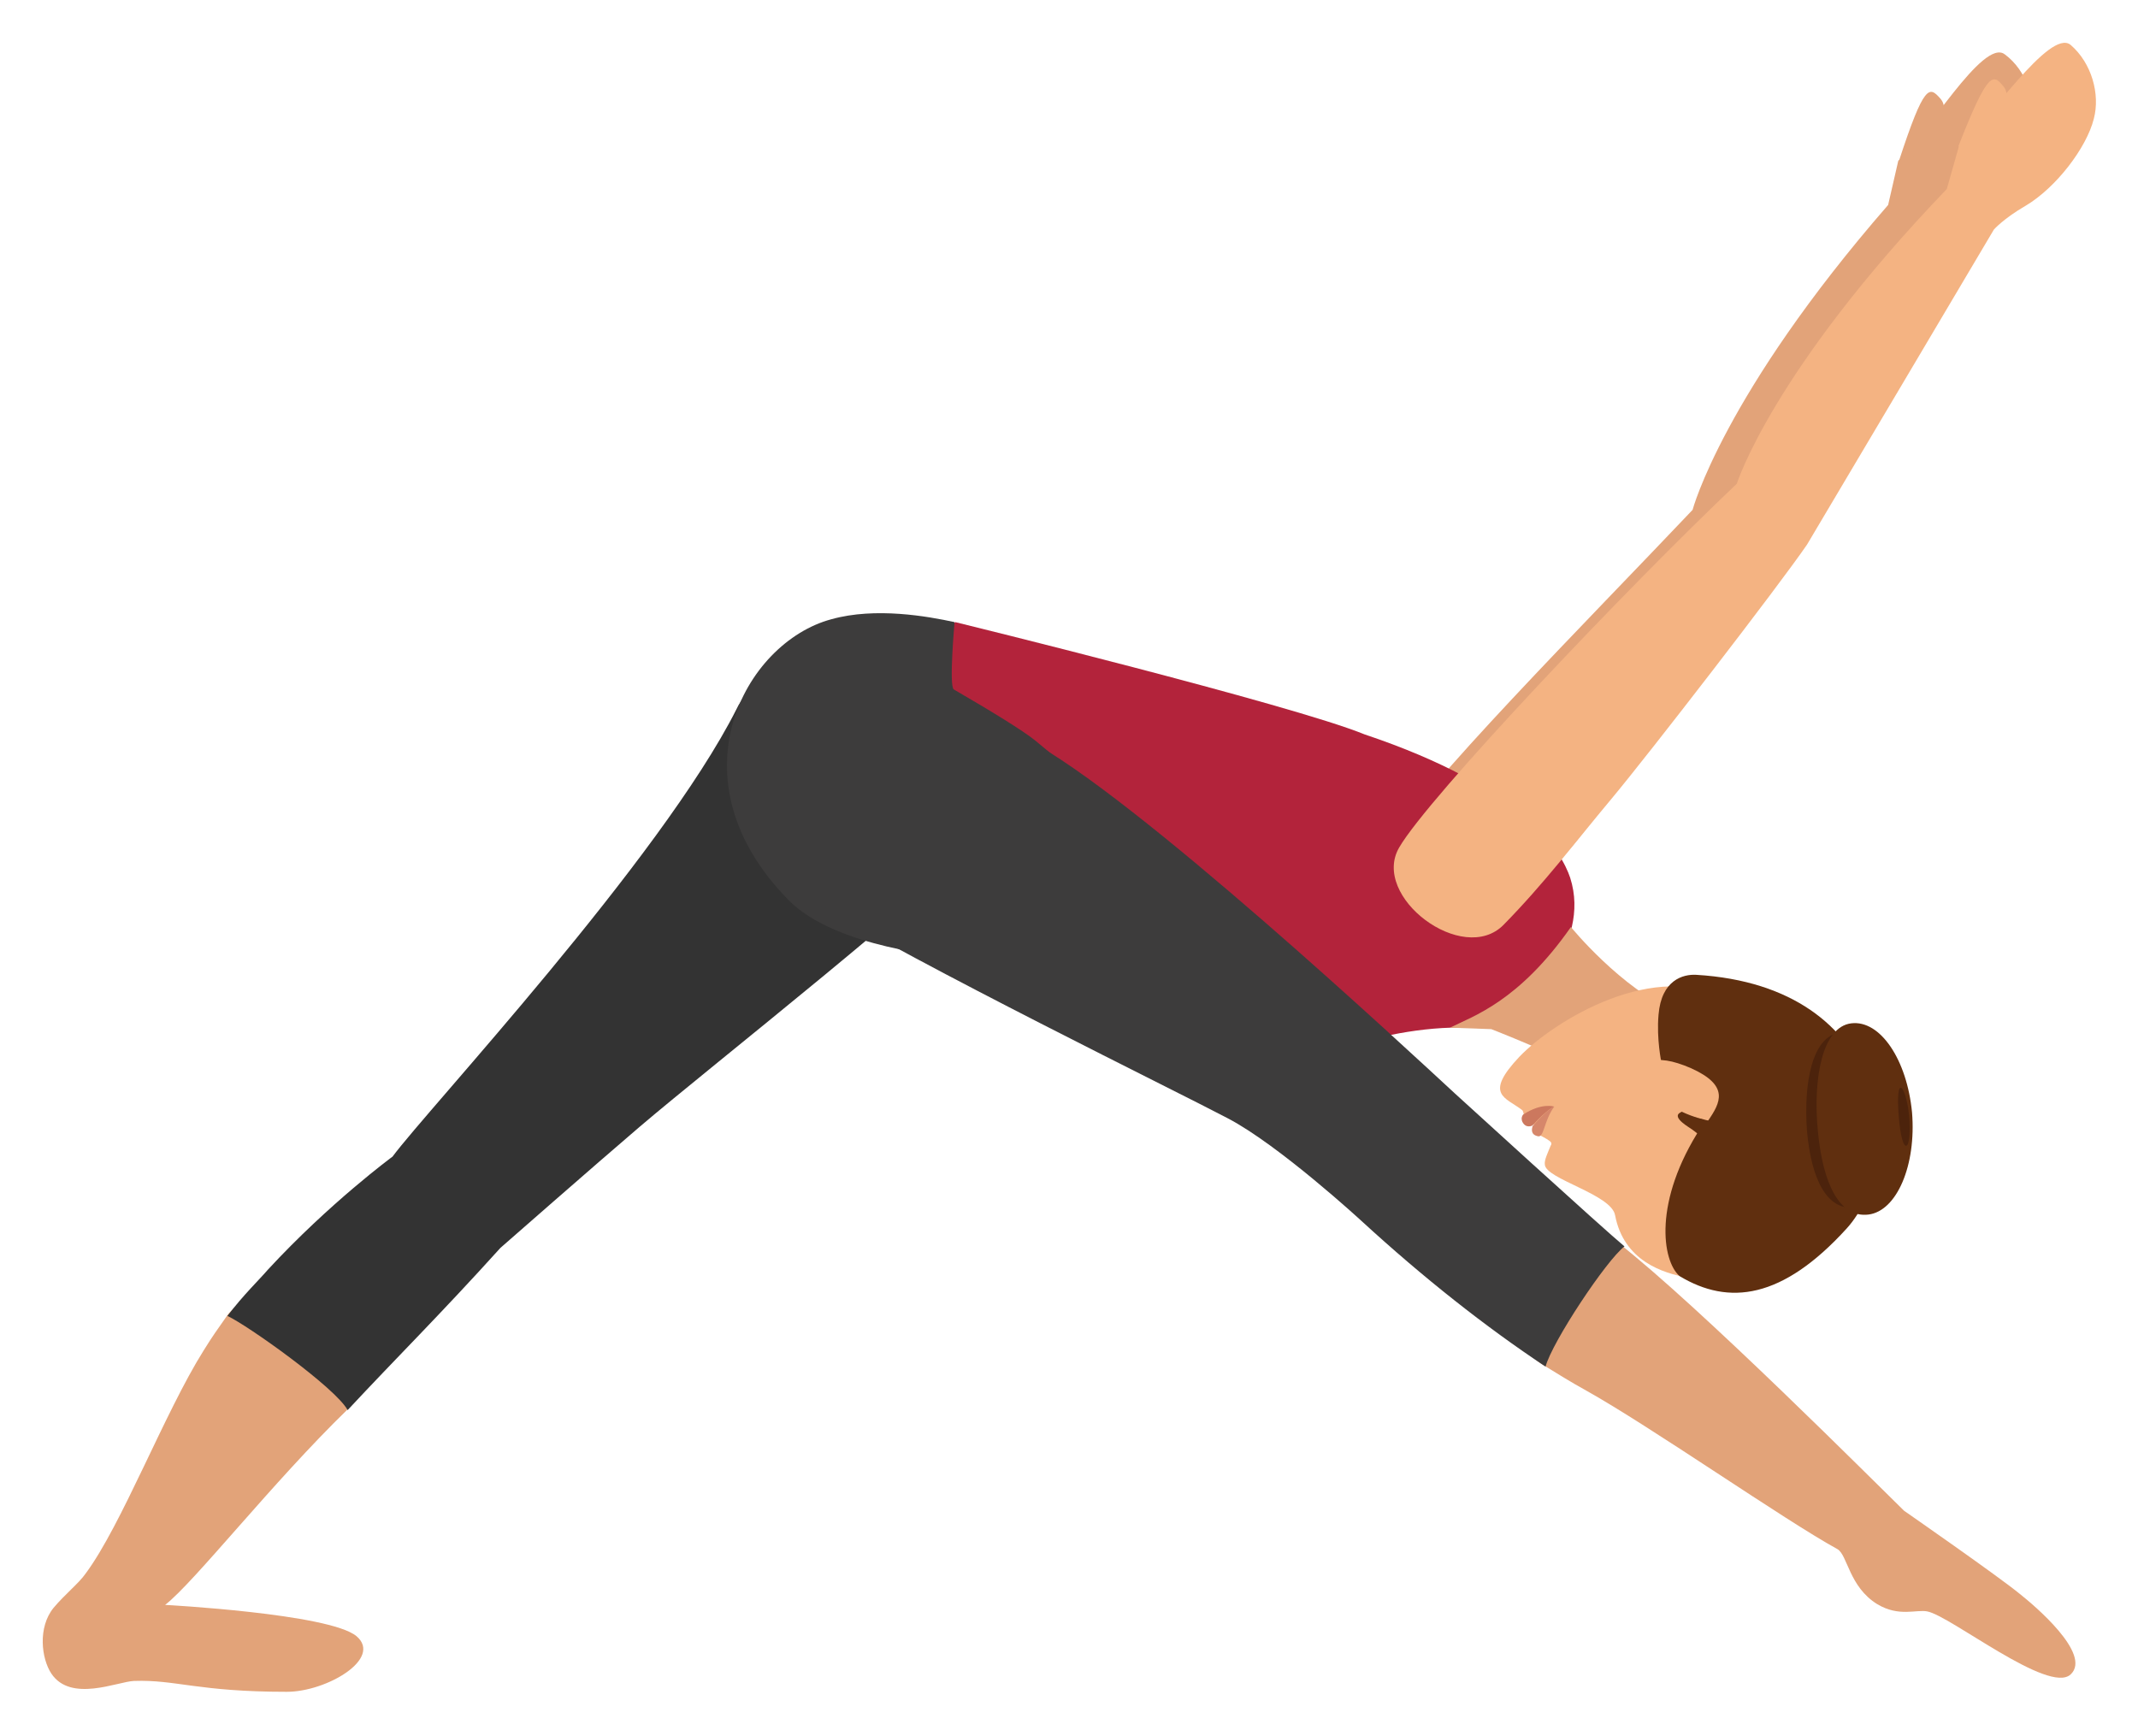
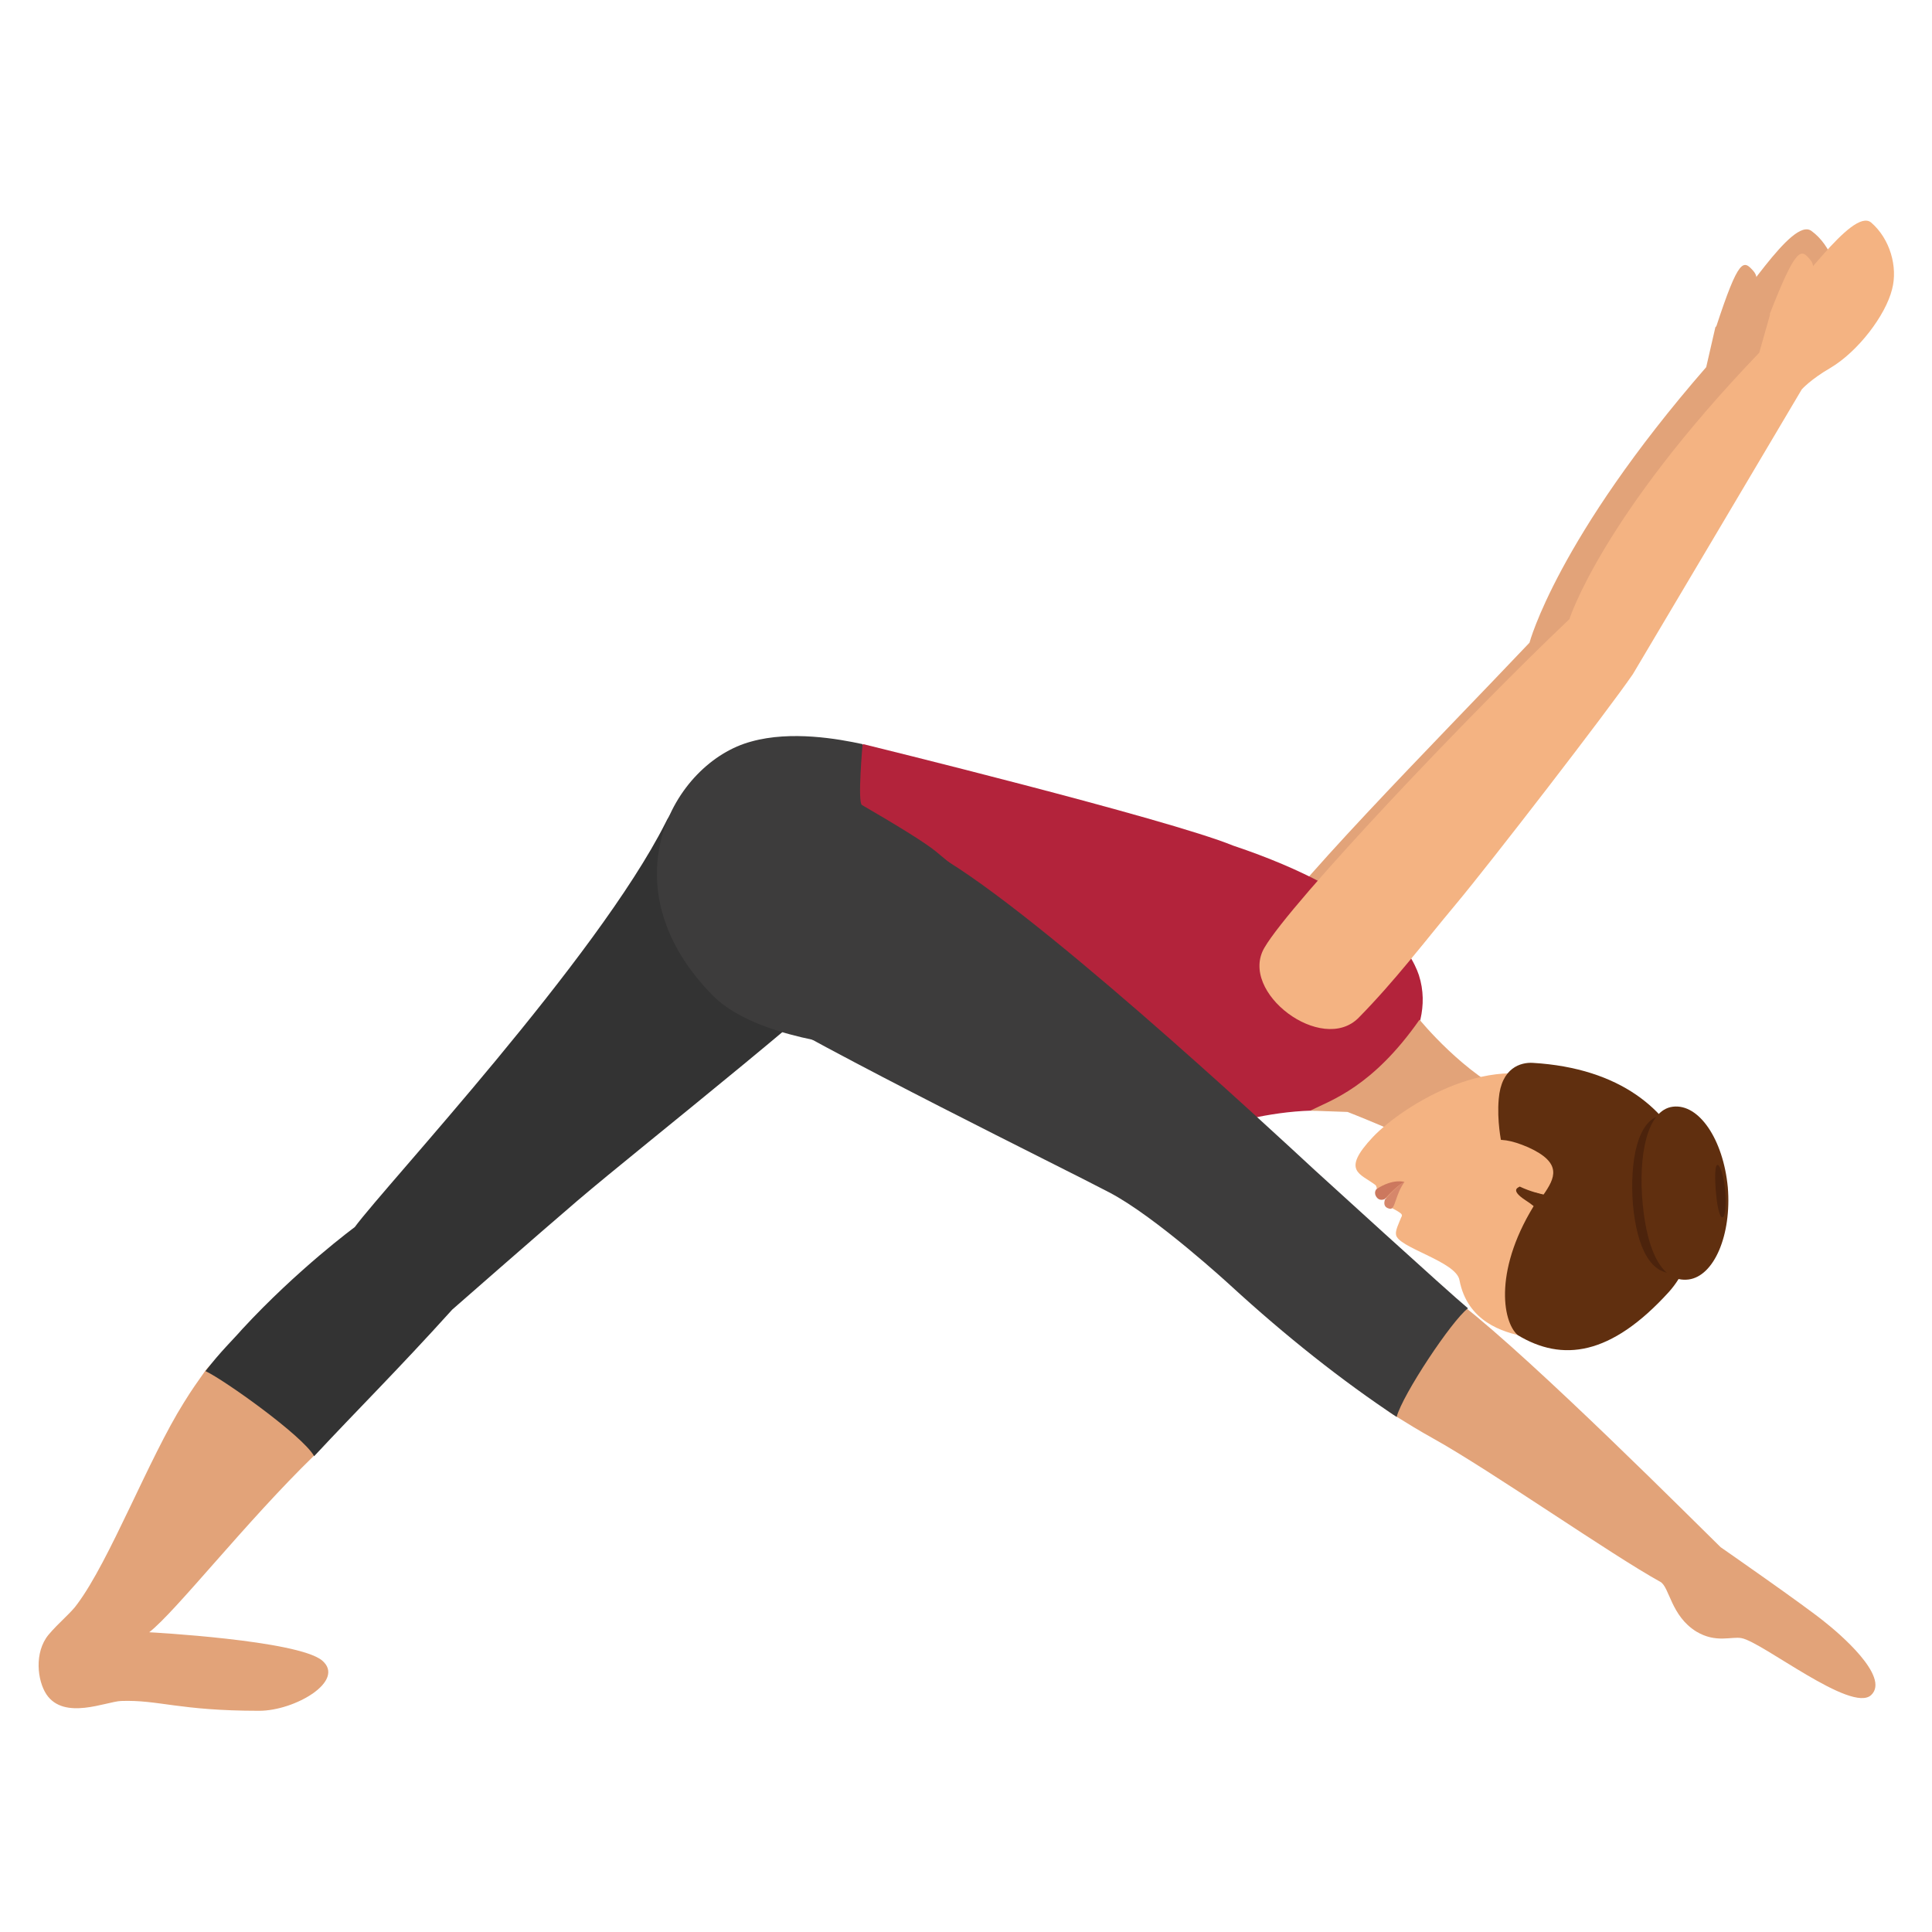
- <svg xmlns="http://www.w3.org/2000/svg" viewBox="100.5 128.3 295.2 239.6">
+ <svg xmlns="http://www.w3.org/2000/svg" viewBox="100.5 100.5 295.2 295.2">
  <path fill="#e2a379" d="M140.1 361.9c-12.3 0-15.3-1.7-21.1-1.5-2.3 .1-8.7 3-11.4-1-1.4-2.1-1.9-6.4 .3-9.1 1.6-1.9 3.5-3.4 4.4-4.7 5-6.7 10.9-22.2 16.3-30.8 1.3-2.1 1.9-2.9 3.3-4.9 5.7-7.6 19.2 10.5 16.6 13-10.4 10.1-21.1 23.8-25.2 27 0 0 22.6 1.2 26.4 4.3C153.4 357.3 145.6 361.9 140.1 361.9z" />
  <path fill="#333333" d="M169.6 300.6c-8.4 9.3-14.3 15.1-21.1 22.4-1.7-3.1-13.8-11.7-16.6-13 2.2-2.9 4.4-5 5.6-6.4 8.5-9.2 17.2-15.6 17.2-15.6 4.8-6.5 37-41 47.5-61.8 1.2-2.7 6.1-7.2 9.6-5.9 0 0 33.5 12.3 29.2 19.2-12.4 12.6-42 35.7-52.2 44.4C182.6 289.2 169.6 300.6 169.6 300.6z" />
  <path fill="#e2a379" d="M377.3 135.8c-3-2.3-11 11.5-14.7 14.7l-1.4 6.1c-22.8 26.2-27 42.1-27 42.1-14.3 15.1-38.1 39-41.7 46.1-3.6 7 9.7 15.9 15 10s6.9-5.4 11.7-11.7c4.7-6.3 21.6-30.5 25.2-36.4 .5-.8 23.6-44.7 23.6-44.7s1.3-1.6 4.2-3.5c4-2.7 7.9-8.4 8.8-12.5C381.8 142.3 380.3 138 377.3 135.8z" />
  <path fill="#e2a379" d="M366.8 147.6c0 0 3.4-3.7 1.6-5.7-1.5-1.7-2.2-2.1-5.7 8.6C362.6 150.5 363.9 151.3 366.8 147.6z" />
  <path fill="#b3233b" d="M270.7 270.8c10.5 6.3 18.2-1.1 32.9-.6 1.8 .1 9.4-4.4 11.4-7.9 2.2-3.8 3.8-8.1 2.3-12.8-1.2-3.6-6.3-12.4-28.4-19.8-10-4.1-56.5-15.5-56.5-15.5l-22 17.9c31.3 20.6 44.8 22.9 54.6 30.4C265 262.6 267.7 269 270.7 270.8z" />
  <path fill="#e2a379" d="M306.4 270.4c0 0 8.8 3.4 16.1 7.2l9.5-9.5c-7.7-3.3-14.6-11.8-14.6-11.8-7.2 10.3-13.5 12.3-16.7 13.9L306.4 270.4z" />
  <path fill="#f4b382" d="M323.5 296.1c1.2 6.3 6.6 8 10 8.6 10.4 2.1 15.1-1.7 20.3-7.4 6.8-7.5-10.5-28.3-14.4-30.7-10.2-6.2-24.5 2.8-29.1 7.6-5 5.3-1.9 5.6 .4 7.4 .1 .1 .2 .6 .2 .6 .7 .7 1.8 1.5 2.3 2.9 0 0 .8 .4 1.2 .7 .3 .2 .4 .4 .2 .7-.4 1-.9 2-.8 2.6C313.9 291.1 323 293.2 323.5 296.1z" />
  <path fill="#d6876b" d="M315.1 281.1c0 0-.8 .2-3 2.7-.1 .4-.3 1.2 .8 1.4C313.7 285.3 313.7 283 315.1 281.1z" />
  <path fill="#cc785e" d="M315.1 281.1c0 0-1.7-.6-4.3 1.1-.3 .4-.2 .8-.1 1 .5 1 1.4 .5 1.4 .5C314.3 281.3 315.1 281.1 315.1 281.1z" />
  <path fill="#602f0f" d="M355.5 297.9c8.3-9.2 6.1-33.4-20.8-35-1.8-.1-4.8 .7-5.2 5.5-.3 3.4 .4 6.6 .4 6.6 .2 1 .5 2 .8 3.1 .3 1.2 5.4 4.7 4.7 5.8-6.7 10.3-5.4 18.5-3 20.6C339.2 308.6 346.6 307.7 355.5 297.9z" />
  <path fill="#f4b382" d="M334 275.8c-5.3-2.3-7-.8-9 1.8l7.6 4.4 3.7 1.1C338.1 280.5 339.3 278.2 334 275.8z" />
  <path fill="#4c230c" d="M354.5 270.9c3.8-.5 7.3 4.5 7.9 11.2s-2 12.5-5.8 12.9c-3.8 .5-6-3.8-6.6-10.5C349.5 277.9 350.7 271.4 354.5 270.9z" />
  <path fill="#602f0f" d="M333.6 283.9c.8 .5 1.5 1.1 2.1 1.6 .8 .7 1.2 1.3 1.2 1.3l1.5-3.5c-.4-.4-.8-.7-1.2-1.1 0 0-.2 .4-.5 1v-.1c-.9-.2-2.3-.5-4-1.3C332.7 281.9 331 282.2 333.6 283.9z" />
  <path fill="#602f0f" d="M356.1 269.6c4-.5 7.7 5 8.4 12.3 .6 7.3-2.1 13.6-6 14.1-4 .5-6.3-4.2-7-11.5C350.8 277.2 352.1 270.1 356.1 269.6z" />
  <path fill="#4c230c" d="M362.9 278.5c.4-.1 1 1.7 1.2 3.9 .2 2.2 0 4.1-.4 4.1-.4 .1-.8-1.4-1-3.7C362.5 280.7 362.5 278.6 362.9 278.5z" />
  <path fill="#3d3c3c" d="M215.3 213.8c-12 3.2-22.4 22.2-5.8 38.9 6.5 6.5 22 7.7 22 7.7s30.2-15.1 24.5-19.6c-4.6-3.7-8.8-7.1-12.5-10.2-1.7-1.4-6.3-4.2-11.3-7.1-.7-.4 .1-9.3 .1-9.3C228.6 213.4 221.4 212.1 215.3 213.8z" />
  <path fill="#e2a379" d="M386.4 359.5c-3 2.8-16.6-8.1-19.8-8.7-1.5-.3-3.9 .8-6.9-1-3.9-2.4-4.1-6.8-5.5-7.6-7.3-4-25.9-17-34.7-21.9-2-1.1-4.1-2.4-6.2-3.7-8.4-5.3 7.7-19 10.5-16.8 11.4 8.9 35.8 33.4 39.6 37.1 0 0 13.1 9.1 16 11.5C381.3 349.9 389.4 356.7 386.4 359.5z" />
  <path fill="#3d3c3c" d="M288.5 296.9c8.5 7.8 17.1 14.6 25.4 20.1 .9-3.4 8.4-14.7 10.9-16.6-2.8-2.3-23.4-21.1-23.4-21.1-6.5-6-44.6-41.5-59.1-48.9-3.6-2-7.1-3.5-10-4.6-5.7-2.1-25.7 21-19.8 26.7 15.1 9.2 50.3 26.4 57.5 30.2C277.1 286.4 288.5 296.9 288.5 296.9z" />
  <path fill="#f4b382" d="M386.4 134.5c-2.9-2.4-11.6 10.9-15.4 13.9l-1.7 6c-24.1 25.1-29 40.7-29 40.7-15.1 14.3-42.6 43.3-46.6 50.2-4 6.8 8.8 16.4 14.4 10.7 5.6-5.7 9.8-11.3 14.9-17.4 5.1-6.1 23.1-29.4 27-35.1 .5-.8 25.8-43.5 25.8-43.5s1.3-1.5 4.4-3.3c4.2-2.5 8.4-8 9.4-12C390.5 141.3 389.3 137 386.4 134.5z" />
  <path fill="#f4b382" d="M375.3 145.8c0 0 3.5-3.6 1.8-5.6-1.4-1.7-2.1-2.2-6.2 8.3C371 148.5 372.2 149.3 375.3 145.8z" />
</svg>
